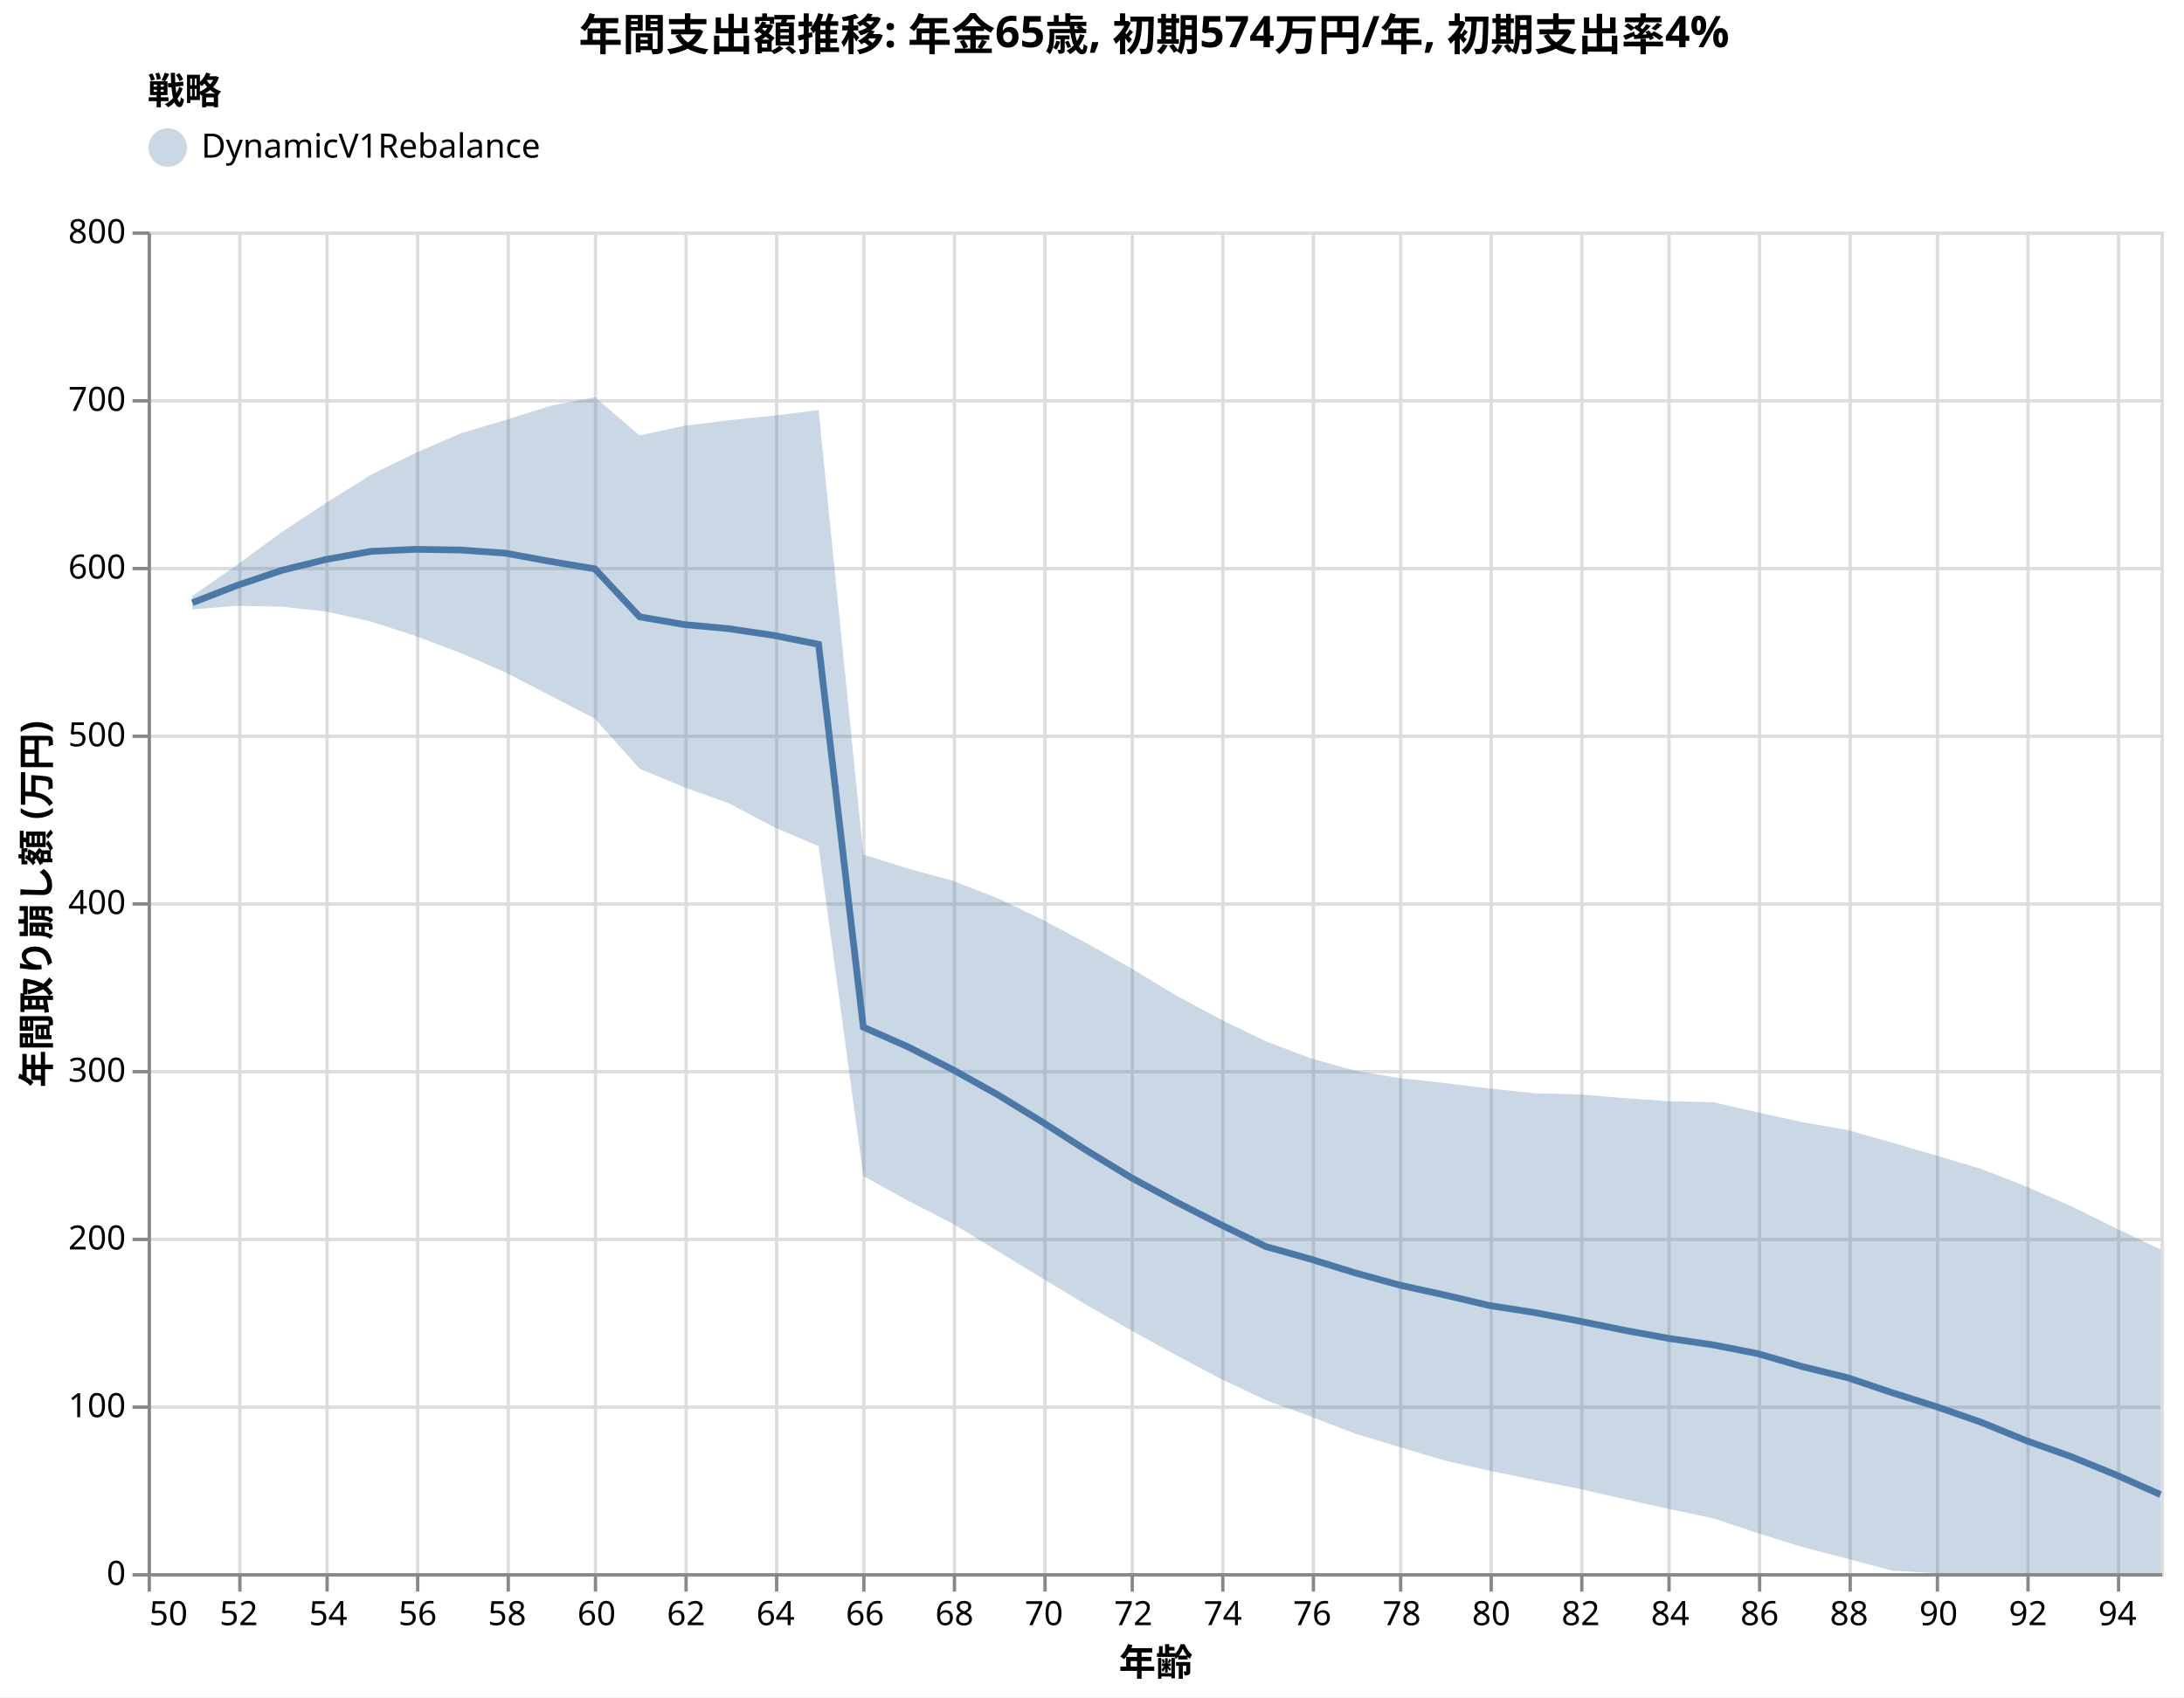
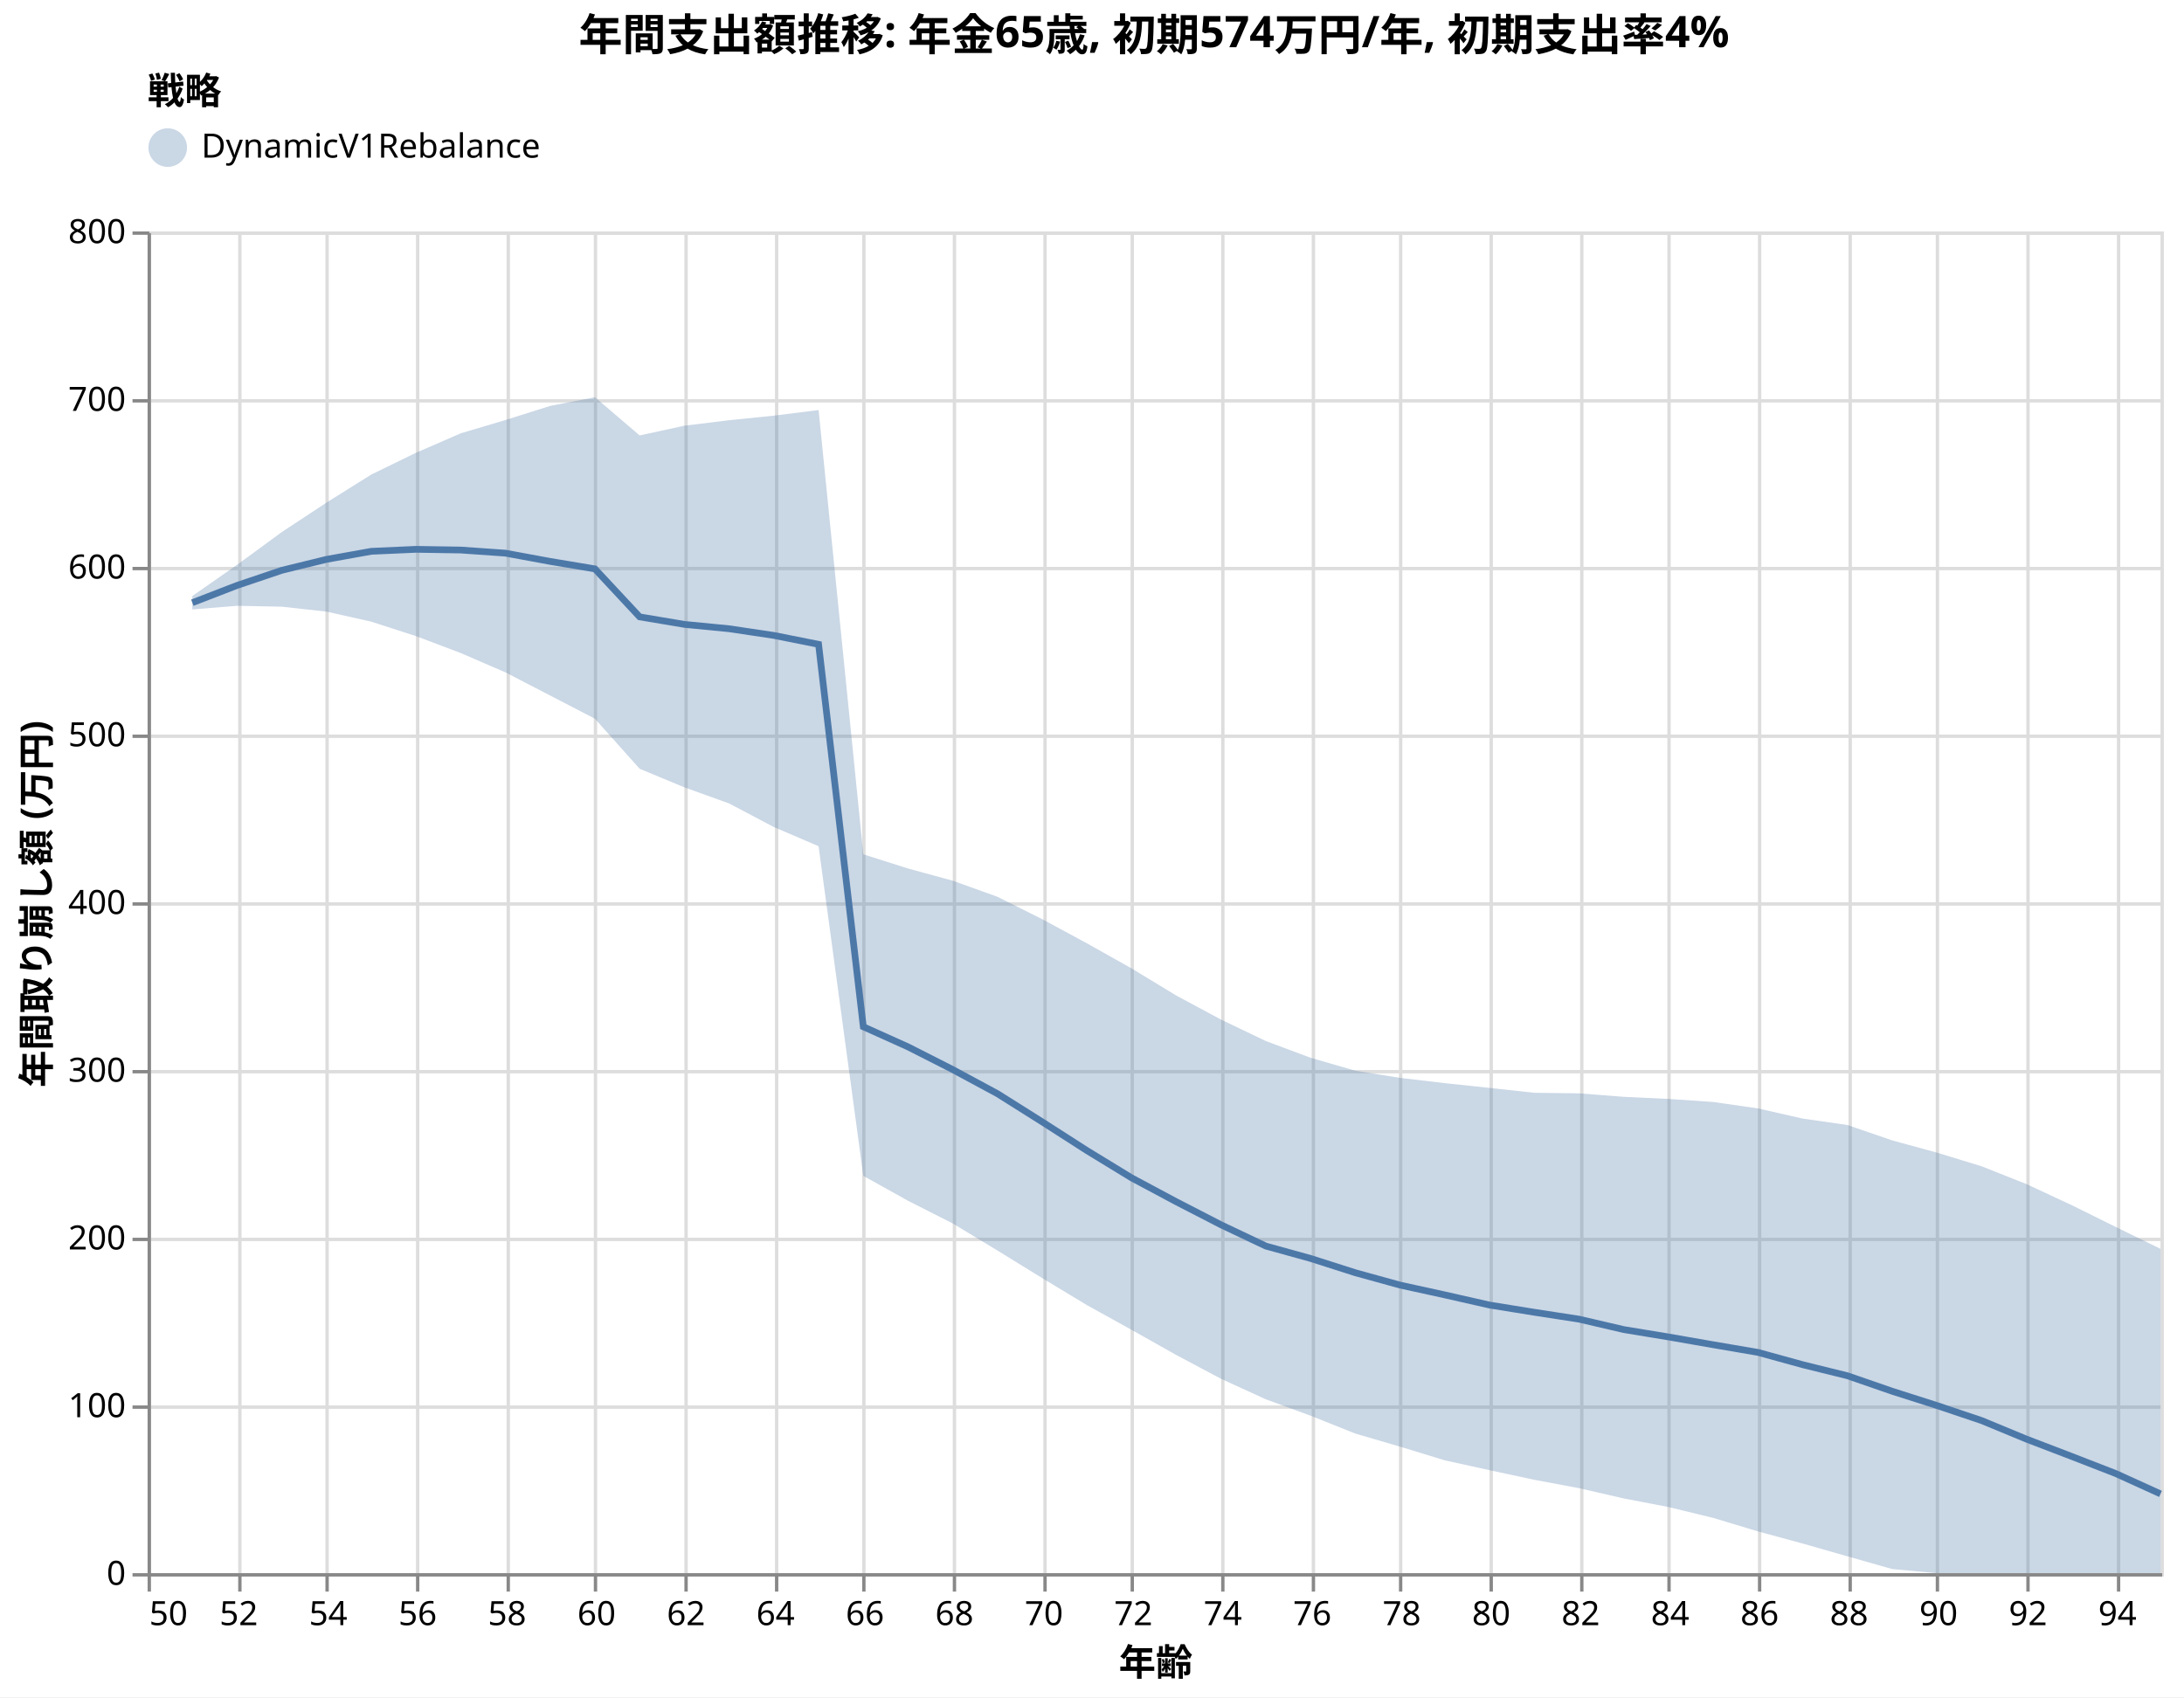
<svg xmlns="http://www.w3.org/2000/svg" version="1.1" class="marks" width="651" height="506" viewBox="0 0 651 506">
  <rect width="651" height="506" fill="white" />
  <g fill="none" stroke-miterlimit="10" transform="translate(44,69)">
    <g class="mark-group role-frame root" role="graphics-object" aria-roledescription="group mark container">
      <g transform="translate(0,0)">
        <path class="background" aria-hidden="true" d="M0.5,0.5h600v400h-600Z" stroke="#ddd" />
        <g>
          <g class="mark-group role-axis" aria-hidden="true">
            <g transform="translate(0.5,400.5)">
              <path class="background" aria-hidden="true" d="M0,0h0v0h0Z" pointer-events="none" />
              <g>
                <g class="mark-rule role-axis-grid" pointer-events="none">
                  <line transform="translate(0,-400)" x2="0" y2="400" stroke="#ddd" stroke-width="1" opacity="1" />
                  <line transform="translate(27,-400)" x2="0" y2="400" stroke="#ddd" stroke-width="1" opacity="1" />
                  <line transform="translate(53,-400)" x2="0" y2="400" stroke="#ddd" stroke-width="1" opacity="1" />
                  <line transform="translate(80,-400)" x2="0" y2="400" stroke="#ddd" stroke-width="1" opacity="1" />
                  <line transform="translate(107,-400)" x2="0" y2="400" stroke="#ddd" stroke-width="1" opacity="1" />
                  <line transform="translate(133,-400)" x2="0" y2="400" stroke="#ddd" stroke-width="1" opacity="1" />
                  <line transform="translate(160,-400)" x2="0" y2="400" stroke="#ddd" stroke-width="1" opacity="1" />
                  <line transform="translate(187,-400)" x2="0" y2="400" stroke="#ddd" stroke-width="1" opacity="1" />
                  <line transform="translate(213,-400)" x2="0" y2="400" stroke="#ddd" stroke-width="1" opacity="1" />
                  <line transform="translate(240,-400)" x2="0" y2="400" stroke="#ddd" stroke-width="1" opacity="1" />
                  <line transform="translate(267,-400)" x2="0" y2="400" stroke="#ddd" stroke-width="1" opacity="1" />
                  <line transform="translate(293,-400)" x2="0" y2="400" stroke="#ddd" stroke-width="1" opacity="1" />
                  <line transform="translate(320,-400)" x2="0" y2="400" stroke="#ddd" stroke-width="1" opacity="1" />
                  <line transform="translate(347,-400)" x2="0" y2="400" stroke="#ddd" stroke-width="1" opacity="1" />
                  <line transform="translate(373,-400)" x2="0" y2="400" stroke="#ddd" stroke-width="1" opacity="1" />
                  <line transform="translate(400,-400)" x2="0" y2="400" stroke="#ddd" stroke-width="1" opacity="1" />
                  <line transform="translate(427,-400)" x2="0" y2="400" stroke="#ddd" stroke-width="1" opacity="1" />
                  <line transform="translate(453,-400)" x2="0" y2="400" stroke="#ddd" stroke-width="1" opacity="1" />
                  <line transform="translate(480,-400)" x2="0" y2="400" stroke="#ddd" stroke-width="1" opacity="1" />
                  <line transform="translate(507,-400)" x2="0" y2="400" stroke="#ddd" stroke-width="1" opacity="1" />
                  <line transform="translate(533,-400)" x2="0" y2="400" stroke="#ddd" stroke-width="1" opacity="1" />
                  <line transform="translate(560,-400)" x2="0" y2="400" stroke="#ddd" stroke-width="1" opacity="1" />
                  <line transform="translate(587,-400)" x2="0" y2="400" stroke="#ddd" stroke-width="1" opacity="1" />
                </g>
              </g>
              <path class="foreground" aria-hidden="true" d="" pointer-events="none" display="none" />
            </g>
          </g>
          <g class="mark-group role-axis" aria-hidden="true">
            <g transform="translate(0.5,0.5)">
              <path class="background" aria-hidden="true" d="M0,0h0v0h0Z" pointer-events="none" />
              <g>
                <g class="mark-rule role-axis-grid" pointer-events="none">
                  <line transform="translate(0,400)" x2="600" y2="0" stroke="#ddd" stroke-width="1" opacity="1" />
                  <line transform="translate(0,350)" x2="600" y2="0" stroke="#ddd" stroke-width="1" opacity="1" />
                  <line transform="translate(0,300)" x2="600" y2="0" stroke="#ddd" stroke-width="1" opacity="1" />
                  <line transform="translate(0,250)" x2="600" y2="0" stroke="#ddd" stroke-width="1" opacity="1" />
                  <line transform="translate(0,200)" x2="600" y2="0" stroke="#ddd" stroke-width="1" opacity="1" />
                  <line transform="translate(0,150)" x2="600" y2="0" stroke="#ddd" stroke-width="1" opacity="1" />
                  <line transform="translate(0,100)" x2="600" y2="0" stroke="#ddd" stroke-width="1" opacity="1" />
                  <line transform="translate(0,50)" x2="600" y2="0" stroke="#ddd" stroke-width="1" opacity="1" />
                  <line transform="translate(0,0)" x2="600" y2="0" stroke="#ddd" stroke-width="1" opacity="1" />
                </g>
              </g>
              <path class="foreground" aria-hidden="true" d="" pointer-events="none" display="none" />
            </g>
          </g>
          <g class="mark-group role-axis" role="graphics-symbol" aria-roledescription="axis" aria-label="X-axis titled '年齢' for a linear scale with values from 50 to 95">
            <g transform="translate(0.5,400.5)">
              <path class="background" aria-hidden="true" d="M0,0h0v0h0Z" pointer-events="none" />
              <g>
                <g class="mark-rule role-axis-tick" pointer-events="none">
                  <line transform="translate(0,0)" x2="0" y2="5" stroke="#888" stroke-width="1" opacity="1" />
                  <line transform="translate(27,0)" x2="0" y2="5" stroke="#888" stroke-width="1" opacity="1" />
                  <line transform="translate(53,0)" x2="0" y2="5" stroke="#888" stroke-width="1" opacity="1" />
                  <line transform="translate(80,0)" x2="0" y2="5" stroke="#888" stroke-width="1" opacity="1" />
                  <line transform="translate(107,0)" x2="0" y2="5" stroke="#888" stroke-width="1" opacity="1" />
                  <line transform="translate(133,0)" x2="0" y2="5" stroke="#888" stroke-width="1" opacity="1" />
                  <line transform="translate(160,0)" x2="0" y2="5" stroke="#888" stroke-width="1" opacity="1" />
                  <line transform="translate(187,0)" x2="0" y2="5" stroke="#888" stroke-width="1" opacity="1" />
                  <line transform="translate(213,0)" x2="0" y2="5" stroke="#888" stroke-width="1" opacity="1" />
                  <line transform="translate(240,0)" x2="0" y2="5" stroke="#888" stroke-width="1" opacity="1" />
                  <line transform="translate(267,0)" x2="0" y2="5" stroke="#888" stroke-width="1" opacity="1" />
                  <line transform="translate(293,0)" x2="0" y2="5" stroke="#888" stroke-width="1" opacity="1" />
                  <line transform="translate(320,0)" x2="0" y2="5" stroke="#888" stroke-width="1" opacity="1" />
                  <line transform="translate(347,0)" x2="0" y2="5" stroke="#888" stroke-width="1" opacity="1" />
                  <line transform="translate(373,0)" x2="0" y2="5" stroke="#888" stroke-width="1" opacity="1" />
                  <line transform="translate(400,0)" x2="0" y2="5" stroke="#888" stroke-width="1" opacity="1" />
                  <line transform="translate(427,0)" x2="0" y2="5" stroke="#888" stroke-width="1" opacity="1" />
                  <line transform="translate(453,0)" x2="0" y2="5" stroke="#888" stroke-width="1" opacity="1" />
                  <line transform="translate(480,0)" x2="0" y2="5" stroke="#888" stroke-width="1" opacity="1" />
                  <line transform="translate(507,0)" x2="0" y2="5" stroke="#888" stroke-width="1" opacity="1" />
                  <line transform="translate(533,0)" x2="0" y2="5" stroke="#888" stroke-width="1" opacity="1" />
                  <line transform="translate(560,0)" x2="0" y2="5" stroke="#888" stroke-width="1" opacity="1" />
                  <line transform="translate(587,0)" x2="0" y2="5" stroke="#888" stroke-width="1" opacity="1" />
                </g>
                <g class="mark-text role-axis-label" pointer-events="none">
                  <text text-anchor="start" transform="translate(0,15)" font-family="sans-serif" font-size="10px" fill="#000" opacity="1">50</text>
                  <text text-anchor="middle" transform="translate(26.66667,15)" font-family="sans-serif" font-size="10px" fill="#000" opacity="1">52</text>
                  <text text-anchor="middle" transform="translate(53.33333,15)" font-family="sans-serif" font-size="10px" fill="#000" opacity="1">54</text>
                  <text text-anchor="middle" transform="translate(80,15)" font-family="sans-serif" font-size="10px" fill="#000" opacity="1">56</text>
                  <text text-anchor="middle" transform="translate(106.6667,15)" font-family="sans-serif" font-size="10px" fill="#000" opacity="1">58</text>
                  <text text-anchor="middle" transform="translate(133.3333,15)" font-family="sans-serif" font-size="10px" fill="#000" opacity="1">60</text>
                  <text text-anchor="middle" transform="translate(160,15)" font-family="sans-serif" font-size="10px" fill="#000" opacity="1">62</text>
                  <text text-anchor="middle" transform="translate(186.6667,15)" font-family="sans-serif" font-size="10px" fill="#000" opacity="1">64</text>
                  <text text-anchor="middle" transform="translate(213.3333,15)" font-family="sans-serif" font-size="10px" fill="#000" opacity="1">66</text>
                  <text text-anchor="middle" transform="translate(240,15)" font-family="sans-serif" font-size="10px" fill="#000" opacity="1">68</text>
                  <text text-anchor="middle" transform="translate(266.6667,15)" font-family="sans-serif" font-size="10px" fill="#000" opacity="1">70</text>
                  <text text-anchor="middle" transform="translate(293.3333,15)" font-family="sans-serif" font-size="10px" fill="#000" opacity="1">72</text>
                  <text text-anchor="middle" transform="translate(320,15)" font-family="sans-serif" font-size="10px" fill="#000" opacity="1">74</text>
                  <text text-anchor="middle" transform="translate(346.6667,15)" font-family="sans-serif" font-size="10px" fill="#000" opacity="1">76</text>
                  <text text-anchor="middle" transform="translate(373.3333,15)" font-family="sans-serif" font-size="10px" fill="#000" opacity="1">78</text>
                  <text text-anchor="middle" transform="translate(400,15)" font-family="sans-serif" font-size="10px" fill="#000" opacity="1">80</text>
                  <text text-anchor="middle" transform="translate(426.6667,15)" font-family="sans-serif" font-size="10px" fill="#000" opacity="1">82</text>
                  <text text-anchor="middle" transform="translate(453.3333,15)" font-family="sans-serif" font-size="10px" fill="#000" opacity="1">84</text>
                  <text text-anchor="middle" transform="translate(480,15)" font-family="sans-serif" font-size="10px" fill="#000" opacity="1">86</text>
                  <text text-anchor="middle" transform="translate(506.6667,15)" font-family="sans-serif" font-size="10px" fill="#000" opacity="1">88</text>
                  <text text-anchor="middle" transform="translate(533.3333,15)" font-family="sans-serif" font-size="10px" fill="#000" opacity="1">90</text>
                  <text text-anchor="middle" transform="translate(560,15)" font-family="sans-serif" font-size="10px" fill="#000" opacity="1">92</text>
                  <text text-anchor="middle" transform="translate(586.6667,15)" font-family="sans-serif" font-size="10px" fill="#000" opacity="1">94</text>
                </g>
                <g class="mark-rule role-axis-domain" pointer-events="none">
                  <line transform="translate(0,0)" x2="600" y2="0" stroke="#888" stroke-width="1" opacity="1" />
                </g>
                <g class="mark-text role-axis-title" pointer-events="none">
                  <text text-anchor="middle" transform="translate(300,30)" font-family="sans-serif" font-size="11px" font-weight="bold" fill="#000" opacity="1">年齢</text>
                </g>
              </g>
              <path class="foreground" aria-hidden="true" d="" pointer-events="none" display="none" />
            </g>
          </g>
          <g class="mark-group role-axis" role="graphics-symbol" aria-roledescription="axis" aria-label="Y-axis titled '年間取り崩し額 (万円)' for a linear scale with values from 0 to 800">
            <g transform="translate(0.5,0.5)">
              <path class="background" aria-hidden="true" d="M0,0h0v0h0Z" pointer-events="none" />
              <g>
                <g class="mark-rule role-axis-tick" pointer-events="none">
                  <line transform="translate(0,400)" x2="-5" y2="0" stroke="#888" stroke-width="1" opacity="1" />
                  <line transform="translate(0,350)" x2="-5" y2="0" stroke="#888" stroke-width="1" opacity="1" />
                  <line transform="translate(0,300)" x2="-5" y2="0" stroke="#888" stroke-width="1" opacity="1" />
                  <line transform="translate(0,250)" x2="-5" y2="0" stroke="#888" stroke-width="1" opacity="1" />
                  <line transform="translate(0,200)" x2="-5" y2="0" stroke="#888" stroke-width="1" opacity="1" />
                  <line transform="translate(0,150)" x2="-5" y2="0" stroke="#888" stroke-width="1" opacity="1" />
                  <line transform="translate(0,100)" x2="-5" y2="0" stroke="#888" stroke-width="1" opacity="1" />
                  <line transform="translate(0,50)" x2="-5" y2="0" stroke="#888" stroke-width="1" opacity="1" />
                  <line transform="translate(0,0)" x2="-5" y2="0" stroke="#888" stroke-width="1" opacity="1" />
                </g>
                <g class="mark-text role-axis-label" pointer-events="none">
                  <text text-anchor="end" transform="translate(-7,403)" font-family="sans-serif" font-size="10px" fill="#000" opacity="1">0</text>
                  <text text-anchor="end" transform="translate(-7,353)" font-family="sans-serif" font-size="10px" fill="#000" opacity="1">100</text>
                  <text text-anchor="end" transform="translate(-7,303)" font-family="sans-serif" font-size="10px" fill="#000" opacity="1">200</text>
                  <text text-anchor="end" transform="translate(-7,253)" font-family="sans-serif" font-size="10px" fill="#000" opacity="1">300</text>
                  <text text-anchor="end" transform="translate(-7,203)" font-family="sans-serif" font-size="10px" fill="#000" opacity="1">400</text>
                  <text text-anchor="end" transform="translate(-7,153)" font-family="sans-serif" font-size="10px" fill="#000" opacity="1">500</text>
                  <text text-anchor="end" transform="translate(-7,103)" font-family="sans-serif" font-size="10px" fill="#000" opacity="1">600</text>
                  <text text-anchor="end" transform="translate(-7,53)" font-family="sans-serif" font-size="10px" fill="#000" opacity="1">700</text>
                  <text text-anchor="end" transform="translate(-7,3)" font-family="sans-serif" font-size="10px" fill="#000" opacity="1">800</text>
                </g>
                <g class="mark-rule role-axis-domain" pointer-events="none">
                  <line transform="translate(0,400)" x2="0" y2="-400" stroke="#888" stroke-width="1" opacity="1" />
                </g>
                <g class="mark-text role-axis-title" pointer-events="none">
                  <text text-anchor="middle" transform="translate(-27.68457,200) rotate(-90) translate(0,-2)" font-family="sans-serif" font-size="11px" font-weight="bold" fill="#000" opacity="1">年間取り崩し額 (万円)</text>
                </g>
              </g>
              <path class="foreground" aria-hidden="true" d="" pointer-events="none" display="none" />
            </g>
          </g>
          <g class="mark-group role-scope layer_0_pathgroup" role="graphics-object" aria-roledescription="group mark container">
            <g transform="translate(0,0)">
              <path class="background" aria-hidden="true" d="M0,0h600v400h-600Z" />
              <g>
                <g class="mark-area role-mark layer_0_marks" role="graphics-object" aria-roledescription="area mark container">
-                   <path aria-label="年齢: 51; 年間取り崩し額 (万円): 574.6343; spend75p: 582.6285; 戦略: DynamicV1Rebalance" role="graphics-symbol" aria-roledescription="area mark" d="M13.333,112.683L26.667,111.607L40,111.866L53.333,113.339L66.667,116.331L80,120.644L93.333,125.684L106.667,131.455L120,138.354L133.333,145.269L146.667,160.192L160,165.734L173.333,170.528L186.667,177.562L200,183.274L213.333,281.586L226.667,288.982L240,295.79L253.333,303.953L266.667,312.078L280,320.131L293.333,327.685L306.667,335.084L320,342.113L333.333,348.448L346.667,353.298L360,358.435L373.333,362.453L386.667,366.432L400,369.464L413.333,372.22L426.667,374.846L440,377.885L453.333,380.84L466.667,383.648L480,388.095L493.333,392.242L506.667,395.685L520,399.268L533.333,400L546.667,400L560,400L573.333,400L586.667,400L600,400L600,303.52L586.667,297.145L573.333,290.567L560,284.747L546.667,279.526L533.333,275.535L520,271.655L506.667,267.864L493.333,265.561L480,262.655L466.667,259.605L453.333,259.289L440,258.355L426.667,257.269L413.333,256.93L400,255.506L386.667,253.9L373.333,252.426L360,250.235L346.667,246.501L333.333,241.453L320,234.984L306.667,227.847L293.333,219.768L280,212.258L266.667,205.155L253.333,198.769L240,193.581L226.667,189.927L213.333,185.761L200,53.248L186.667,54.918L173.333,56.28L160,57.925L146.667,60.815L133.333,49.427L120,52.013L106.667,56.22L93.333,60.186L80,65.988L66.667,72.476L53.333,80.836L40,89.617L26.667,99.388L13.333,108.686Z" fill="#4c78a8" opacity="0.3" />
+                   <path aria-label="年齢: 51; 年間取り崩し額 (万円): 574.6343; spend75p: 582.6285; 戦略: DynamicV1Rebalance" role="graphics-symbol" aria-roledescription="area mark" d="M13.333,112.683L26.667,111.607L40,111.866L53.333,113.339L66.667,116.331L80,120.644L93.333,125.684L106.667,131.455L120,138.354L133.333,145.269L146.667,160.192L160,165.723L173.333,170.528L186.667,177.562L200,183.274L213.333,281.552L226.667,288.982L240,295.745L253.333,303.823L266.667,312.044L280,320.099L293.333,327.477L306.667,334.986L320,342.071L333.333,348.175L346.667,353.054L360,358.386L373.333,362.287L386.667,366.363L400,369.299L413.333,372.16L426.667,374.658L440,377.722L453.333,380.283L466.667,383.525L480,387.544L493.333,391.166L506.667,394.981L520,398.77L533.333,400L546.667,400L560,400L573.333,400L586.667,400L600,400L600,303.307L586.667,296.796L573.333,290.193L560,283.994L546.667,278.7L533.333,274.621L520,270.978L506.667,266.393L493.333,264.48L480,261.449L466.667,259.528L453.333,258.621L440,257.992L426.667,256.957L413.333,256.789L400,255.333L386.667,253.915L373.333,252.346L360,250.209L346.667,246.351L333.333,241.373L320,234.984L306.667,227.825L293.333,219.732L280,212.235L266.667,205.036L253.333,198.363L240,193.564L226.667,189.927L213.333,185.691L200,53.248L186.667,54.918L173.333,56.28L160,57.916L146.667,60.815L133.333,49.427L120,52.013L106.667,56.22L93.333,60.186L80,65.988L66.667,72.476L53.333,80.836L40,89.617L26.667,99.388L13.333,108.686Z" fill="#4c78a8" opacity="0.3" />
                </g>
              </g>
              <path class="foreground" aria-hidden="true" d="" display="none" />
            </g>
          </g>
          <g class="mark-group role-scope layer_1_pathgroup" role="graphics-object" aria-roledescription="group mark container">
            <g transform="translate(0,0)">
              <path class="background" aria-hidden="true" d="M0,0h600v400h-600Z" />
              <g>
                <g class="mark-line role-mark layer_1_marks" role="graphics-object" aria-roledescription="line mark container">
-                   <path aria-label="年齢: 51; spend50p: 578.6419; group_label: DynamicV1Rebalance" role="graphics-symbol" aria-roledescription="line mark" d="M13.333,110.679L26.667,105.527L40,101.024L53.333,97.76L66.667,95.362L80,94.768L93.333,94.98L106.667,95.91L120,98.371L133.333,100.597L146.667,114.902L160,117.206L173.333,118.444L186.667,120.436L200,123.095L213.333,237.221L226.667,243.101L240,249.892L253.333,257.333L266.667,265.487L280,274.05L293.333,282.179L306.667,289.378L320,296.166L333.333,302.634L346.667,306.379L360,310.496L373.333,314.157L386.667,317.085L400,320.222L413.333,322.293L426.667,324.834L440,327.551L453.333,330.002L466.667,331.952L480,334.563L493.333,338.452L506.667,341.711L520,346.192L533.333,350.413L546.667,355.061L560,360.505L573.333,365.247L586.667,370.679L600,376.573" stroke="#4c78a8" stroke-width="2" />
+                   <path aria-label="年齢: 51; spend50p: 578.6419; group_label: DynamicV1Rebalance" role="graphics-symbol" aria-roledescription="line mark" d="M13.333,110.679L26.667,105.527L40,101.024L53.333,97.76L66.667,95.362L80,94.768L93.333,94.98L106.667,95.91L120,98.371L133.333,100.597L146.667,114.902L160,117.144L173.333,118.444L186.667,120.436L200,123.095L213.333,237.101L226.667,243.101L240,249.872L253.333,257.066L266.667,265.464L280,274.023L293.333,282.166L306.667,289.295L320,296.166L333.333,302.49L346.667,306.18L360,310.437L373.333,314.122L386.667,317.042L400,320.067L413.333,322.219L426.667,324.273L440,327.38L453.333,329.574L466.667,331.9L480,334.179L493.333,337.85L506.667,341.146L520,345.759L533.333,350.017L546.667,354.504L560,360.019L573.333,365.125L586.667,370.304L600,376.366" stroke="#4c78a8" stroke-width="2" />
                </g>
              </g>
              <path class="foreground" aria-hidden="true" d="" display="none" />
            </g>
          </g>
          <g class="mark-group role-legend" role="graphics-symbol" aria-roledescription="legend" aria-label="Symbol legend titled '戦略' for fill color and stroke color with 1 value: DynamicV1Rebalance">
            <g transform="translate(0,-47)">
              <path class="background" aria-hidden="true" d="M0,0h115v29h-115Z" pointer-events="none" />
              <g>
                <g class="mark-group role-legend-entry">
                  <g transform="translate(0,16)">
                    <path class="background" aria-hidden="true" d="M0,0h0v0h0Z" pointer-events="none" />
                    <g>
                      <g class="mark-group role-scope" role="graphics-object" aria-roledescription="group mark container">
                        <g transform="translate(0,0)">
                          <path class="background" aria-hidden="true" d="M0,0h114.94v12.5h-114.94Z" pointer-events="none" opacity="1" />
                          <g>
                            <g class="mark-symbol role-legend-symbol" pointer-events="none">
                              <path transform="translate(6,6)" d="M5,0A5,5,0,1,1,-5,0A5,5,0,1,1,5,0" fill="#4c78a8" stroke="#4c78a8" stroke-width="1.5" opacity="0.3" />
                            </g>
                            <g class="mark-text role-legend-label" pointer-events="none">
                              <text text-anchor="start" transform="translate(16,9)" font-family="sans-serif" font-size="10px" fill="#000" opacity="1">DynamicV1Rebalance</text>
                            </g>
                          </g>
                          <path class="foreground" aria-hidden="true" d="" pointer-events="none" display="none" />
                        </g>
                      </g>
                    </g>
                    <path class="foreground" aria-hidden="true" d="" pointer-events="none" display="none" />
                  </g>
                </g>
                <g class="mark-text role-legend-title" pointer-events="none">
                  <text text-anchor="start" transform="translate(0,9)" font-family="sans-serif" font-size="11px" font-weight="bold" fill="#000" opacity="1">戦略</text>
                </g>
              </g>
              <path class="foreground" aria-hidden="true" d="" pointer-events="none" display="none" />
            </g>
          </g>
          <g class="mark-group role-title">
            <g transform="translate(300,-64)">
              <path class="background" aria-hidden="true" d="M0,0h0v0h0Z" pointer-events="none" />
              <g>
                <g class="mark-text role-title-text" role="graphics-symbol" aria-roledescription="title" aria-label="Title text '年間支出額推移: 年金65歳, 初期574万円/年, 初期支出率4%'" pointer-events="none">
                  <text text-anchor="middle" transform="translate(0,10)" font-family="sans-serif" font-size="13px" font-weight="bold" fill="#000" opacity="1">年間支出額推移: 年金65歳, 初期574万円/年, 初期支出率4%</text>
                </g>
              </g>
              <path class="foreground" aria-hidden="true" d="" pointer-events="none" display="none" />
            </g>
          </g>
        </g>
        <path class="foreground" aria-hidden="true" d="" display="none" />
      </g>
    </g>
  </g>
</svg>
